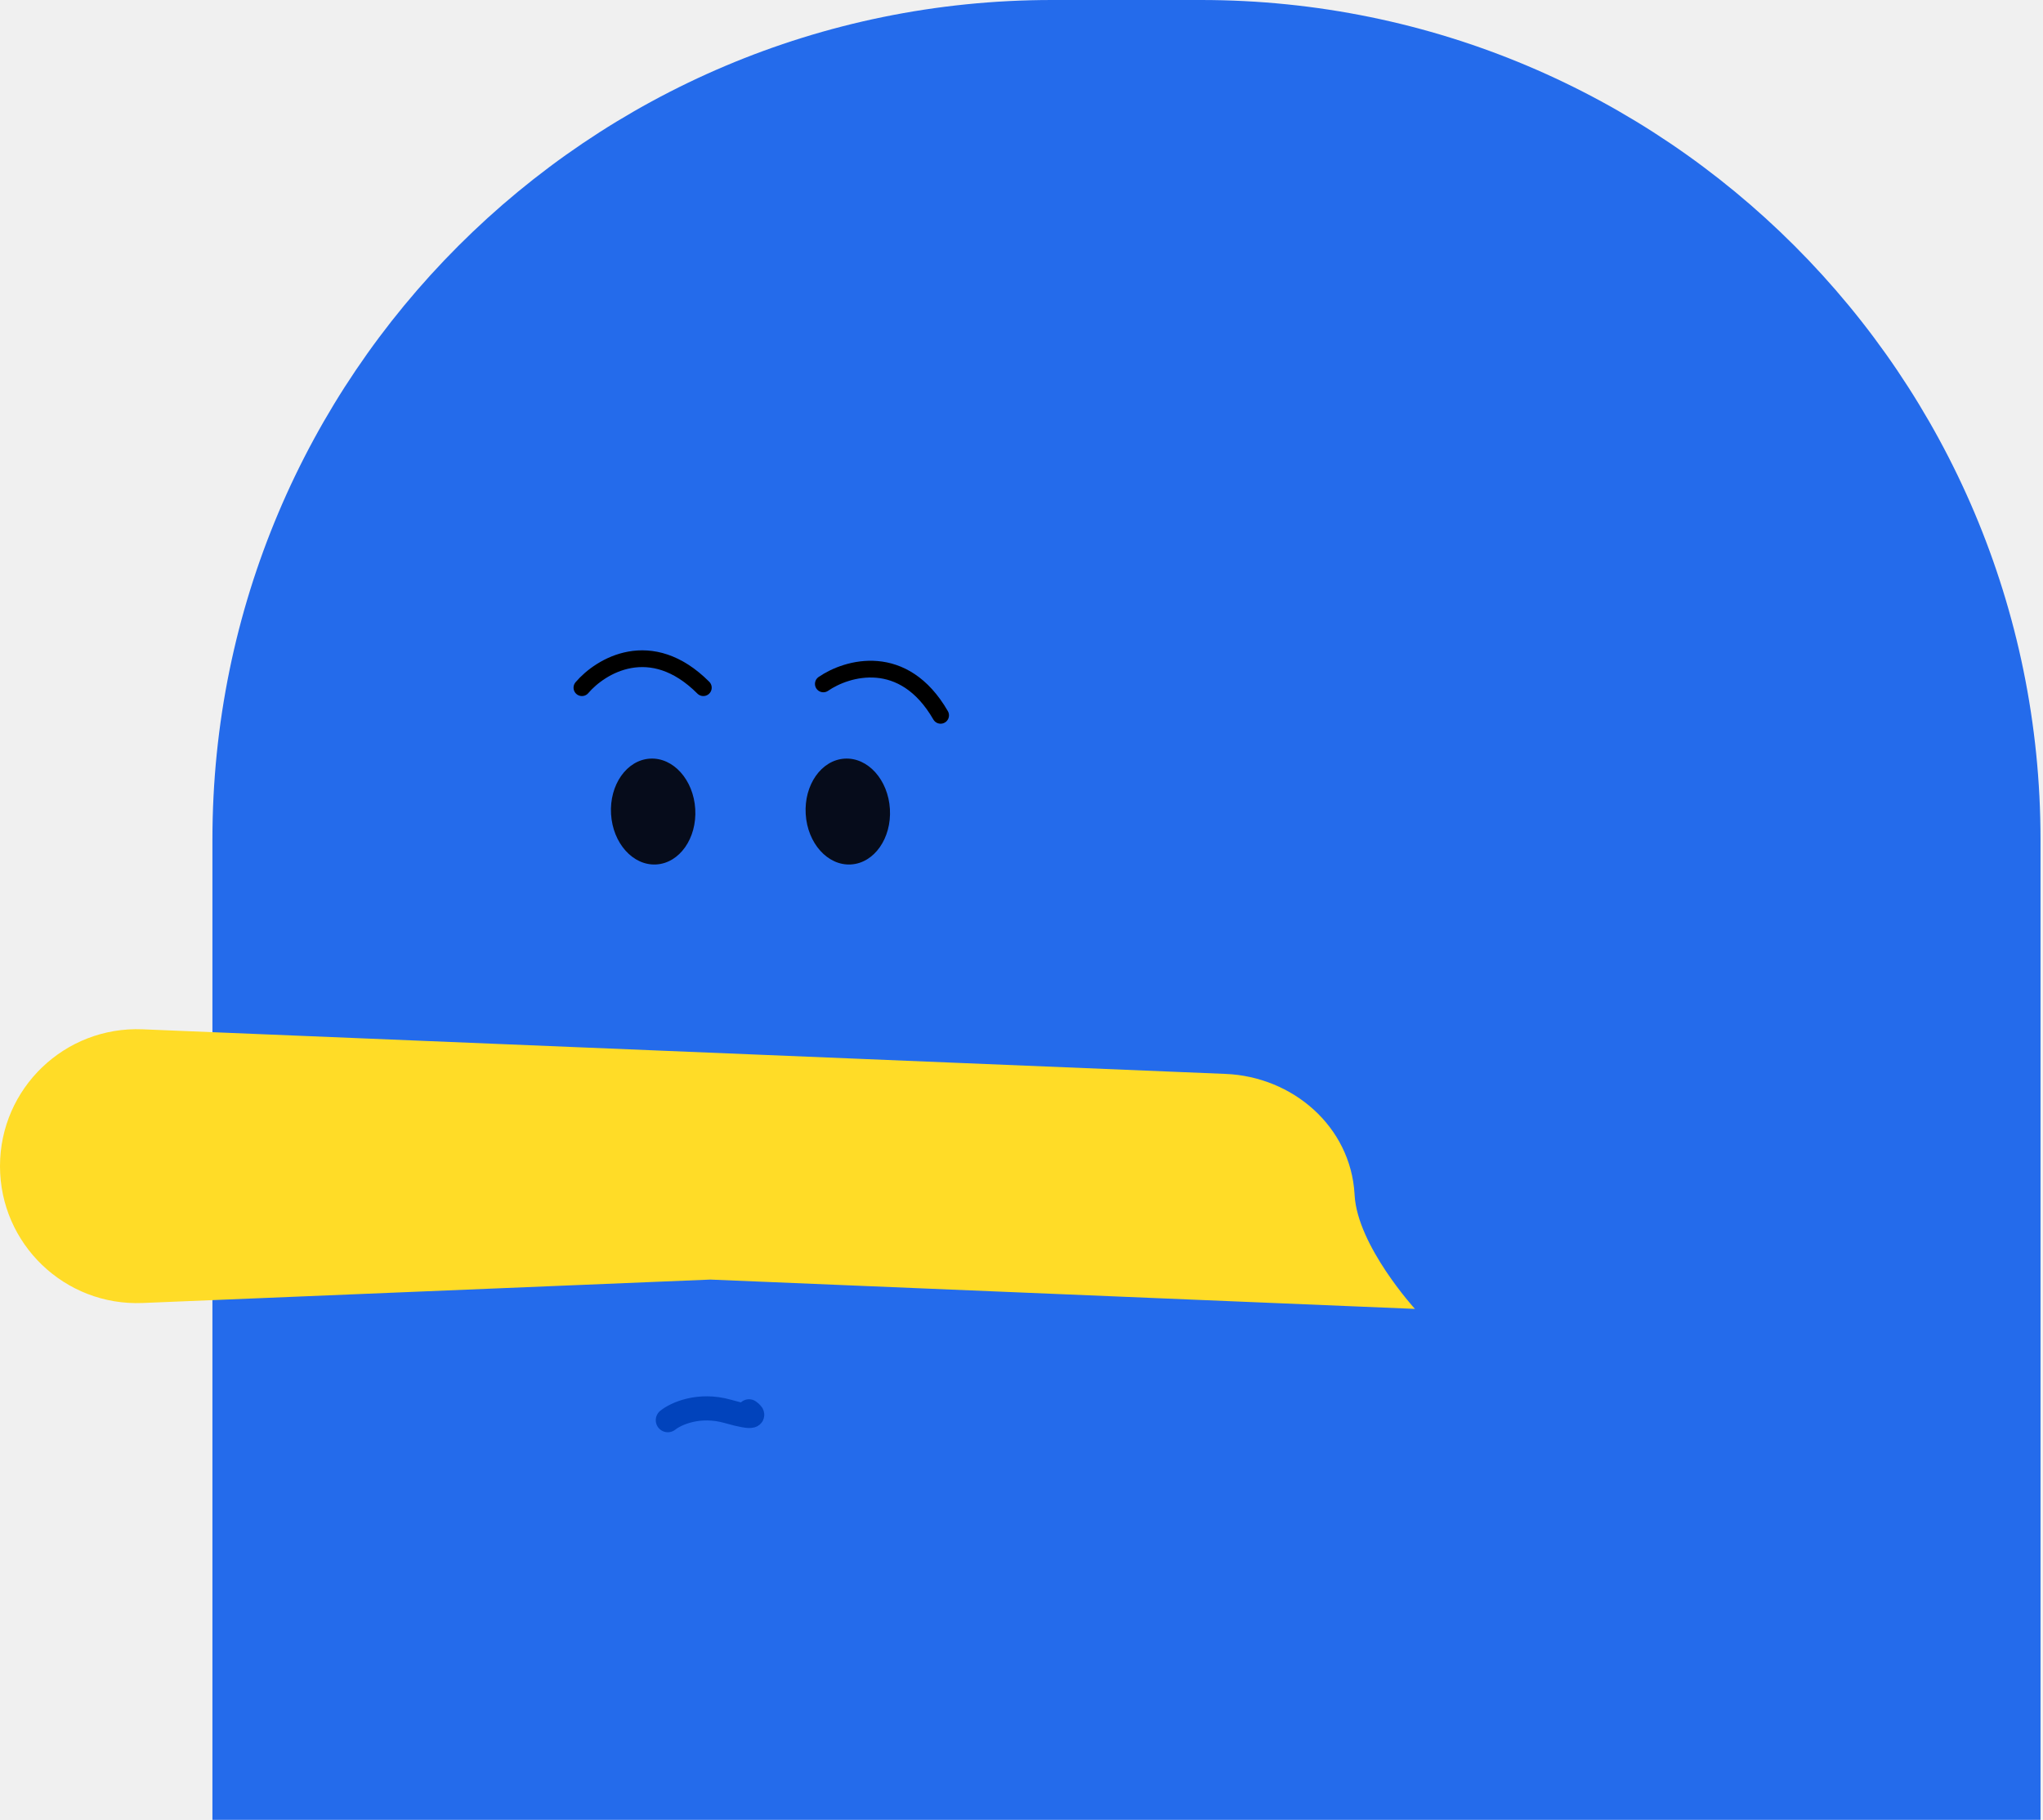
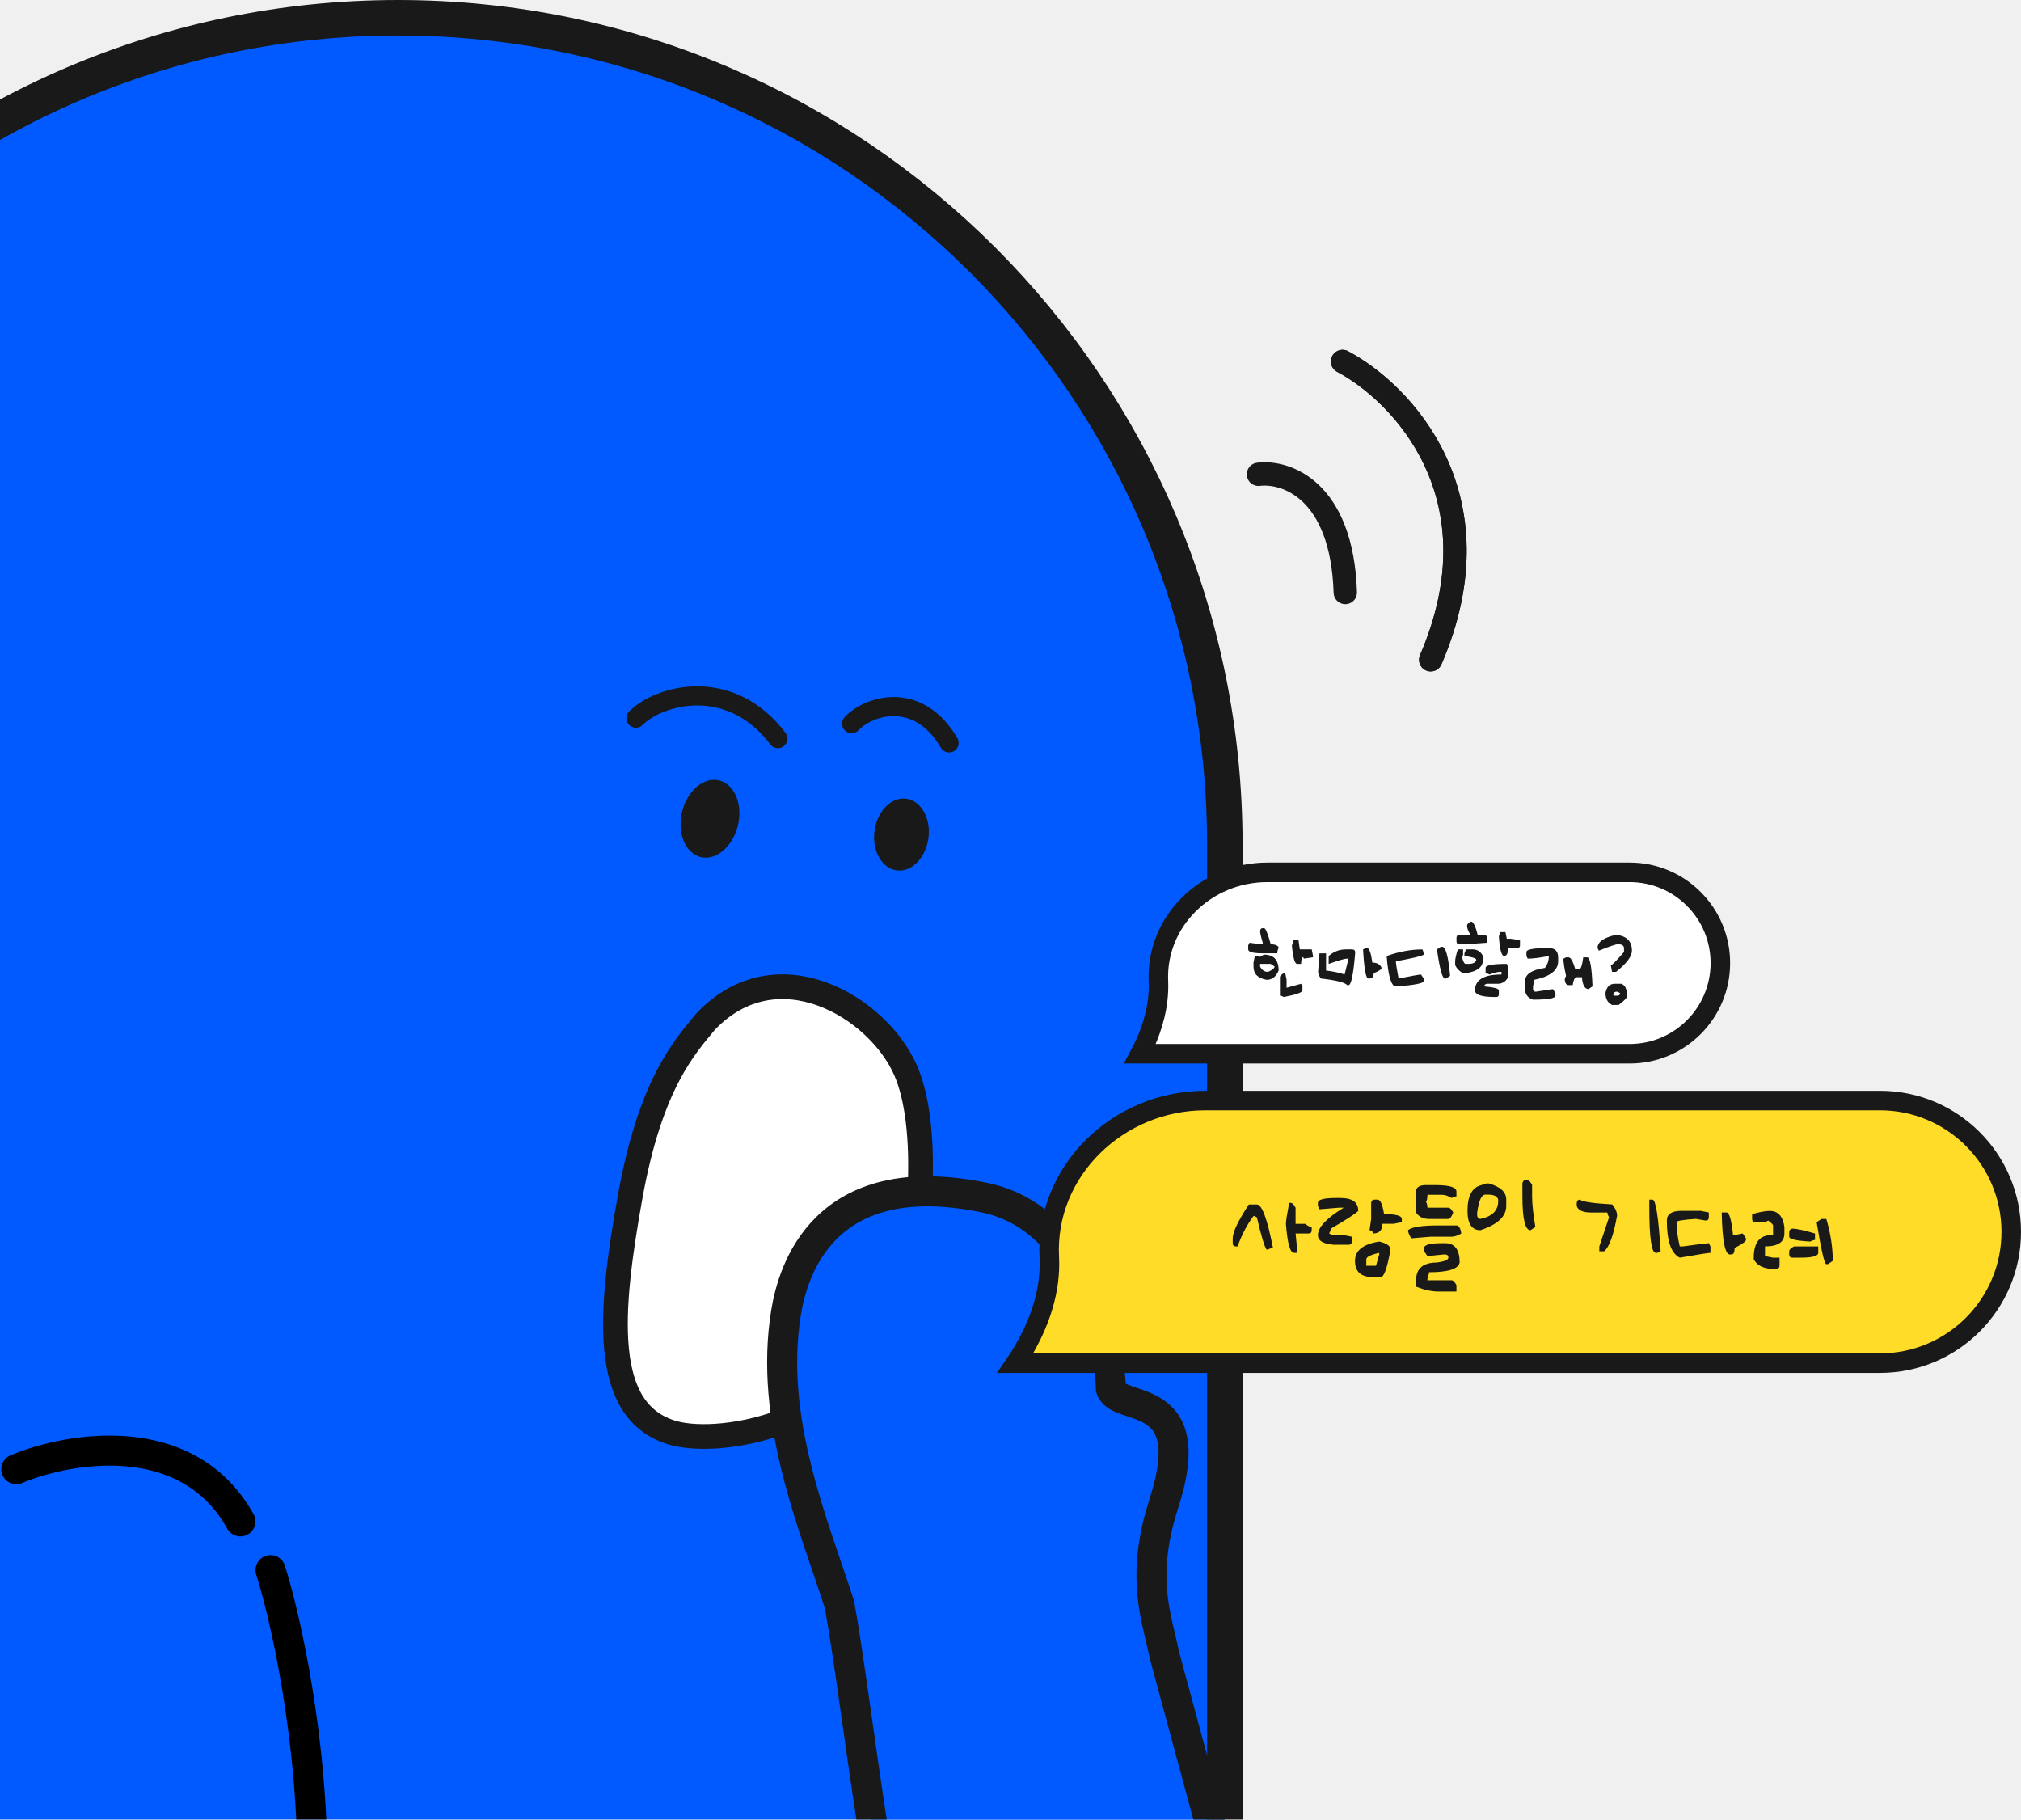
- <svg xmlns="http://www.w3.org/2000/svg" width="732" height="652" viewBox="0 0 732 652" fill="none">
-   <g clip-path="url(#clip0_693_12133)">
-     <path d="M76.111 300.819C76.111 134.681 210.793 0 376.931 0H430.292C596.43 0 731.111 134.681 731.111 300.819V652H76.111V300.819Z" fill="#246BEB" />
-     <path d="M304.899 309.713C296.569 310.211 289.308 302.128 288.683 291.659C288.057 281.19 294.304 272.3 302.634 271.802C310.965 271.304 318.225 279.388 318.85 289.857C319.476 300.326 313.23 309.216 304.899 309.713Z" fill="#060C1B" />
-     <path d="M235.153 309.713C226.822 310.211 219.562 302.128 218.937 291.659C218.311 281.19 224.557 272.3 232.888 271.802C241.218 271.304 248.479 279.388 249.104 289.857C249.73 300.326 243.483 309.216 235.153 309.713Z" fill="#060C1B" />
-     <path d="M0 417.807C0 389.913 23.221 367.629 51.091 368.777L439.117 384.758C463.238 385.752 483.867 403.626 485.326 427.723C485.337 427.901 485.347 428.079 485.358 428.256C486.412 446.401 506.964 468.945 506.964 468.945L254.512 458.444L51.095 466.837C23.223 467.987 0 445.702 0 417.807Z" fill="#FFDC27" />
-     <path d="M268.365 505.647C270.183 506.893 271.213 508.643 260.796 505.673C250.378 502.703 242.112 506.534 239.281 508.82" stroke="#0143BC" stroke-width="8.644" stroke-linecap="round" stroke-linejoin="round" />
-     <path d="M208.5 246.38C215.167 238.547 233.2 227.58 252 246.38" stroke="black" stroke-width="6" stroke-linecap="round" />
-     <path d="M295 245.027C303.467 239.186 323.724 233.26 337.018 256.285" stroke="black" stroke-width="6" stroke-linecap="round" />
+ <svg xmlns="http://www.w3.org/2000/svg" width="621" height="559" viewBox="0 0 621 559" fill="none">
+   <g clip-path="url(#clip0_1832_837)">
+     <path d="M-130.095 374.082L-130.094 374.182L-130.096 374.281L-135.427 617.871H376.357V259.5C376.357 119.194 262.616 5.453 122.309 5.453C-19.445 5.453 -133.777 121.463 -131.711 263.202L-130.095 374.082Z" fill="#005AFF" stroke="#191919" stroke-width="10.906" />
+     <path d="M224.29 252.491C223.726 255.286 222.391 257.58 220.823 259.05C219.25 260.524 217.63 261.029 216.279 260.82C214.928 260.61 213.605 259.649 212.705 257.791C211.807 255.939 211.452 253.383 212.017 250.587C212.581 247.792 213.916 245.498 215.484 244.028C217.057 242.554 218.676 242.049 220.028 242.258C221.379 242.468 222.702 243.43 223.602 245.287C224.5 247.14 224.855 249.696 224.29 252.491Z" fill="#191919" stroke="#191919" stroke-width="5.274" />
+     <path d="M282.73 256.677C282.488 259.222 281.489 261.384 280.198 262.832C278.907 264.28 277.472 264.883 276.2 264.819C274.927 264.756 273.621 264.017 272.615 262.455C271.611 260.893 271.03 258.652 271.272 256.108C271.513 253.563 272.513 251.401 273.804 249.953C275.095 248.505 276.529 247.902 277.802 247.966C279.074 248.029 280.381 248.768 281.386 250.33C282.391 251.892 282.972 254.132 282.73 256.677Z" fill="#191919" stroke="#191919" stroke-width="5.274" />
+     <path d="M193.642 367.628C199.952 332.503 210.725 321.326 216.835 313.841C238.699 290.846 269.586 309.231 278.2 328.676C285.971 346.218 282.93 381.061 277.105 399.706C265.383 437.228 221.94 444.541 206.837 440.229C184.437 433.833 187.331 402.753 193.642 367.628Z" fill="white" stroke="#191919" stroke-width="7.591" stroke-linecap="round" stroke-linejoin="round" />
+     <path d="M195.41 220.638C202.315 213.623 224.185 207.31 239.035 226.93" stroke="#191919" stroke-width="5.872" stroke-linecap="round" />
+     <path d="M261.685 222.316C266.86 216.755 282.11 211.967 291.644 228.24" stroke="#191919" stroke-width="5.872" stroke-linecap="round" />
+     <path d="M357.738 508.269L387.73 619.131C347.111 624.806 291.347 643.035 282.765 625.295C271.54 602.091 263.647 524.195 257.936 492.919C249.891 467.979 236.185 436.087 241.54 403.205C243.599 390.564 253.008 357.753 302.432 367.93C335.13 374.663 341.253 417.521 341.363 426.729C343.856 434.002 369.069 426.57 357.662 461.764C350.159 484.913 355.569 497.148 357.738 508.269Z" fill="#005AFF" stroke="#191919" stroke-width="9.228" />
+     <path d="M386.7 145.714C395.168 144.676 412.358 150.485 413.376 182.023" stroke="#191919" stroke-width="7.176" stroke-linecap="round" />
+     <path d="M412.538 111.061C430.604 120.638 461.314 152.374 439.623 202.694" stroke="#191919" stroke-width="7.176" stroke-linecap="round" />
+     <path d="M412.536 111.061C430.602 120.639 461.312 152.374 439.621 202.695" stroke="#191919" stroke-width="7.176" stroke-linecap="round" />
+     <path d="M4.999 451.367C21.187 444.579 57.623 438.284 73.867 467.402" stroke="black" stroke-width="9.228" stroke-linecap="round" />
+     <path d="M83.134 482.384C87.603 496.413 96.432 534.957 95.996 576.902" stroke="black" stroke-width="9.228" stroke-linecap="round" />
+     <path d="M350.335 323.734H500.753C516.144 323.734 528.62 311.257 528.62 295.867C528.62 280.476 516.144 268 500.753 268H389.397C370.667 268 355.151 283.04 355.951 301.435C356.273 308.863 354.104 315.639 351.935 320.471C351.395 321.674 350.85 322.768 350.335 323.734Z" fill="white" stroke="#191919" stroke-width="6" />
+     <path d="M388.014 285.157H388.413C388.879 285.157 389.559 286.783 390.453 290.036C392.079 290.206 392.892 290.612 392.892 291.255C392.619 291.728 392.482 292.271 392.482 292.885H388.014C385.028 292.885 383.535 292.478 383.535 291.665V290.446L383.945 289.636L386.783 290.036H388.014V289.636C387.467 287.87 387.193 286.647 387.193 285.967C387.282 285.427 387.556 285.157 388.014 285.157ZM397.36 288.816H398.99L399.4 291.665H403.059L403.458 293.694V294.105L400.62 294.515C400.62 294.241 400.483 294.105 400.21 294.105C399.936 294.555 399.8 295.232 399.8 296.134H398.58C397.848 296.134 397.309 294.238 396.961 290.446C397.227 289.973 397.36 289.429 397.36 288.816ZM388.413 293.295C391.399 293.295 392.892 294.921 392.892 298.174C392.094 300.073 390.874 301.023 389.233 301.023C386.521 300.565 385.164 299.208 385.164 296.954V295.734L385.564 293.694H386.384C386.65 293.694 386.783 293.831 386.783 294.105L388.413 293.295ZM387.193 296.134V296.954C387.74 298.041 388.553 298.584 389.633 298.584C390.874 298.052 391.554 297.508 391.673 296.954L390.453 296.134H387.193ZM394.511 298.983H394.921L395.331 301.023V303.462L399.8 302.243L400.21 303.052V304.272C400.21 304.9 398.31 305.576 394.511 306.301C393.986 306.034 393.58 305.901 393.291 305.901V300.203C393.291 299.818 393.698 299.412 394.511 298.983ZM419.657 291.266H420.056C420.736 291.266 421.279 292.756 421.686 295.734C423.142 295.734 424.088 296.278 424.524 297.364C424.524 297.808 423.711 298.351 422.085 298.994C422.085 300.073 421.682 300.613 420.876 300.613H420.466C419.697 300.613 419.154 297.634 418.836 291.676L419.657 291.266ZM413.559 291.676H415.588C416.127 291.758 416.397 292.028 416.397 292.486V292.896C415.858 299.401 415.181 302.653 414.368 302.653H413.958C413.315 301.84 410.606 301.16 405.831 300.613C405.291 299.733 405.022 299.057 405.022 298.584L405.432 292.896H407.461V298.174C409.745 298.447 411.641 298.854 413.149 299.393L414.368 294.515H413.958C413.197 294.515 411.301 295.058 408.27 296.145V293.705C409.815 292.353 411.578 291.676 413.559 291.676ZM442.74 290.878H443.14C444.226 290.878 445.039 293.853 445.579 299.803L444.359 300.624H443.96C443.206 300.624 442.393 297.645 441.521 291.688L442.74 290.878ZM437.053 291.688C437.326 292.161 437.463 292.7 437.463 293.306C436.864 293.735 434.019 294.411 428.926 295.335C428.926 296.015 429.199 297.778 429.746 300.624C433.797 299.811 436.096 299.404 436.642 299.404L437.463 300.624V301.433C437.463 302.076 434.754 302.616 429.336 303.052H428.926C427.507 303.052 426.56 299.94 426.087 293.716C429.894 292.364 433.549 291.688 437.053 291.688ZM452.009 283.128C452.689 283.128 453.369 284.481 454.049 287.186H456.078C456.618 287.275 456.888 287.548 456.888 288.007V289.636C453.702 289.902 451.4 290.036 449.98 290.036H448.351C447.811 290.036 447.541 289.766 447.541 289.226V288.007C447.623 287.46 447.892 287.186 448.351 287.186H451.61V286.787C451.063 285.893 450.79 285.08 450.79 284.348C450.79 283.956 451.196 283.549 452.009 283.128ZM460.957 286.377H462.587L462.997 288.406H464.216L467.055 288.816V290.446C467.055 290.985 466.785 291.255 466.245 291.255H463.396C463.396 292.881 462.989 293.694 462.176 293.694C461.363 293.694 460.824 291.662 460.558 287.596C460.824 287.072 460.957 286.665 460.957 286.377ZM447.94 291.665H449.57V293.295C449.57 293.561 449.433 293.694 449.16 293.694C449.522 295.32 449.929 296.134 450.38 296.134H451.2C452.604 296.134 453.417 295.727 453.639 294.914C453.639 294.426 452.42 294.02 449.98 293.694V292.885C450.247 292.36 450.38 291.954 450.38 291.665H452.42C453.891 291.665 454.973 292.342 455.668 293.694V294.914C455.668 297.117 453.905 298.473 450.38 298.983H449.57C448.484 298.443 447.671 297.63 447.131 296.544V295.324C447.131 294.644 447.401 293.425 447.94 291.665ZM462.997 296.134C463.263 296.614 463.396 297.157 463.396 297.763V300.203C462.701 301.563 461.618 302.243 460.147 302.243H456.888C456.348 302.324 456.078 302.594 456.078 303.052C459.065 303.325 460.558 303.732 460.558 304.272V305.491C460.558 306.031 460.284 306.301 459.737 306.301H459.327C455.262 306.301 453.229 305.624 453.229 304.272C453.229 301.019 455.942 299.393 461.367 299.393V298.584H460.957C460.144 298.584 459.061 298.854 457.708 299.393C457.183 299.12 456.777 298.983 456.489 298.983V297.353C456.489 296.54 458.658 296.134 462.997 296.134ZM475.525 291.277H475.925C477.824 291.277 478.774 292.227 478.774 294.127V295.335C478.774 298.114 476.335 300.01 471.456 301.023L471.057 303.052V303.872C471.139 304.412 471.408 304.682 471.867 304.682L477.144 303.872L477.954 305.081V305.901C477.954 306.714 475.655 307.121 471.057 307.121C469.431 306.559 468.618 305.476 468.618 303.872V301.433C468.618 299.319 470.647 297.967 474.705 297.375C475.518 296.333 475.925 295.113 475.925 293.716C473.086 294.256 470.921 294.526 469.427 294.526L469.028 293.716V292.497C469.028 291.684 471.194 291.277 475.525 291.277ZM481.202 294.127H482.023C482.643 294.127 483.32 295.343 484.052 297.774H485.271C485.759 297.774 486.165 296.559 486.491 294.127H487.699C488.571 294.127 489.115 297.102 489.329 303.052L488.109 303.872C486.964 303.872 486.287 302.653 486.08 300.214H484.451C483.911 300.214 483.508 301.027 483.242 302.653H482.023C481.343 302.653 480.936 302.11 480.803 301.023C480.803 300.735 480.936 300.328 481.202 299.803C480.663 297.372 480.393 295.612 480.393 294.526L481.202 294.127ZM496.569 287.208C499.821 287.534 501.447 289.156 501.447 292.076C501.447 293.82 499.821 295.989 496.569 298.584H495.349L494.95 296.555C495.305 296.555 496.658 295.198 499.008 292.486V291.266C499.008 290.594 498.465 290.187 497.378 290.047C496.639 290.047 494.61 290.723 491.291 292.076L490.881 291.266C490.881 289.381 492.777 288.029 496.569 287.208ZM496.17 302.243H498.199C499.278 302.679 499.818 303.625 499.818 305.081V306.301C499.818 306.685 499.005 307.498 497.378 308.74H495.349C493.997 308.06 493.32 306.84 493.32 305.081C493.668 303.189 494.618 302.243 496.17 302.243ZM495.76 305.491V305.901H496.979C497.519 305.901 497.789 305.628 497.789 305.081L496.979 304.682H496.569C496.029 304.763 495.76 305.033 495.76 305.491Z" fill="#191919" />
+     <path d="M312.022 418.792H577.662C599.94 418.792 618 400.732 618 378.455C618 356.177 599.94 338.117 577.662 338.117H370.357C343.517 338.117 321.039 359.847 322.421 386.299C322.96 396.601 319.34 406.002 315.726 412.698C314.452 415.061 313.162 417.116 312.022 418.792Z" fill="#FFDC27" stroke="#191919" stroke-width="6" />
+     <path d="M396.119 369.557H396.62C397.089 369.557 397.581 370.053 398.095 371.045V375.999H401.073C401.876 376.658 402.534 376.987 403.049 376.987V377.975C403.049 378.634 402.719 378.963 402.061 378.963H398.095L398.596 383.917V384.905H397.608C396.408 384.905 395.582 381.936 395.131 375.999C395.131 375.169 395.46 373.021 396.119 369.557ZM383.735 370.044H386.212C387.764 370.044 389.415 374.506 391.165 383.429H390.665C390.024 383.754 389.532 383.917 389.189 383.917C388.522 382.978 387.529 379.676 386.212 374.01L385.224 373.522C383.239 376.157 381.588 379.292 380.27 382.929H379.769C379.111 382.929 378.781 382.599 378.781 381.941V380.452C378.781 378.557 380.433 375.088 383.735 370.044ZM410.411 368.054H411.9C415.536 368.054 417.355 369.376 417.355 372.02C416.407 372.967 413.597 374.785 408.923 377.474C408.923 377.826 408.756 378.322 408.422 378.963L409.423 379.45H412.888L415.365 379.951V381.44C415.365 382.099 415.036 382.428 414.377 382.428H409.911C406.608 382.184 404.957 381.192 404.957 379.45C404.957 377.077 407.601 374.271 412.888 371.032H411.399L405.458 371.519L404.957 370.531V369.543C404.957 368.551 406.775 368.054 410.411 368.054ZM422.308 368.555H423.296C424.144 368.555 424.808 370.039 425.286 373.008C428.922 373.008 430.74 373.504 430.74 374.497V375.485L428.25 375.986H424.785C424.785 377.971 423.792 378.963 421.807 378.963C421.807 378.304 421.478 377.975 420.819 377.975L421.32 374.497V369.543C421.419 368.884 421.749 368.555 422.308 368.555ZM423.797 381.44C426.107 381.963 427.262 382.789 427.262 383.917C426.269 389.538 425.277 392.349 424.284 392.349H421.807C418.171 392.349 416.353 390.693 416.353 387.382C416.353 384.196 418.834 382.216 423.797 381.44ZM419.831 386.894V388.87H422.809L423.797 385.405V384.905C421.153 385.509 419.831 386.172 419.831 386.894ZM438.103 364.089H441.08C445.375 364.089 447.523 364.747 447.523 366.065V367.554C447.171 367.554 446.675 367.721 446.034 368.054C444.951 367.396 443.959 367.066 443.056 367.066H438.604C438.604 368.384 438.437 369.042 438.103 369.042C438.437 369.62 438.604 370.283 438.604 371.032H445.046C445.515 371.032 446.011 371.528 446.535 372.521C446.039 373.838 445.542 374.497 445.046 374.497H439.091C437.295 374.497 435.973 373.838 435.125 372.521V365.578C435.459 364.585 436.452 364.089 438.103 364.089ZM442.068 376.486H447.523C448.272 376.486 448.768 377.312 449.012 378.963C447.92 379.622 446.927 379.951 446.034 379.951H439.592L433.636 380.452C432.978 379.378 432.648 378.553 432.648 377.975C433.668 376.983 436.808 376.486 442.068 376.486ZM443.056 381.941H444.044C447.022 381.941 448.511 383.921 448.511 387.882C448.123 389.867 444.983 390.86 439.091 390.86V391.347C438.766 391.934 438.604 392.597 438.604 393.337H446.034C446.512 393.337 447.008 393.833 447.523 394.825V396.801H442.068C439.993 396.801 437.679 396.305 435.125 395.313V393.337C435.125 389.7 437.273 387.882 441.568 387.882C443.887 387.548 445.046 387.052 445.046 386.393C445.046 385.735 444.712 385.405 444.044 385.405H443.557L438.604 385.906L437.602 384.417V383.416C437.602 382.432 439.42 381.941 443.056 381.941ZM468.799 362.559H469.286C469.764 362.559 470.261 363.056 470.775 364.048V367.527C470.775 369.827 471.109 372.972 471.776 376.96L470.288 377.948C468.627 377.948 467.797 374.474 467.797 367.527V363.561C467.906 362.893 468.239 362.559 468.799 362.559ZM457.376 363.561C461.012 364.553 462.83 366.209 462.83 368.528V370.504C462.83 373.734 460.182 376.216 454.886 377.948C452.242 377.948 450.92 375.963 450.92 371.993C450.92 367.301 452.409 364.653 455.386 364.048C455.964 363.723 456.627 363.561 457.376 363.561ZM453.897 372.494V373.482C454.006 374.149 454.335 374.483 454.886 374.483C458.531 373.725 460.353 371.903 460.353 369.015V368.528C460.02 367.527 459.027 367.026 457.376 367.026H456.388C455.233 367.026 454.403 368.848 453.897 372.494ZM485.473 368.555C486.222 369.214 489.529 369.706 495.394 370.03C496.387 371.239 496.883 372.399 496.883 373.509C495.809 379.491 494.487 383.127 492.917 384.417H491.428V382.929L494.406 374.01C494.072 373.369 493.905 372.873 493.905 372.521H488.952C486.416 372.521 484.927 371.858 484.485 370.531V369.543C484.585 368.884 484.914 368.555 485.473 368.555ZM506.79 368.555H507.778C508.771 368.555 509.601 373.843 510.268 384.417L509.267 384.905H508.78C507.453 384.905 506.79 380.28 506.79 371.032V368.555ZM516.643 372.006H522.598L525.075 372.507V373.996C525.075 374.655 524.746 374.984 524.087 374.984L521.109 374.483C517.139 374.736 515.154 375.07 515.154 375.485C515.154 377.614 515.484 380.095 516.142 382.929H517.144C521.971 382.261 524.615 381.927 525.075 381.927L525.576 382.929V384.905C524.98 384.905 521.836 385.401 516.142 386.393C513.499 385.076 512.177 381.273 512.177 374.984C512.177 372.999 513.666 372.006 516.643 372.006ZM529.041 372.507H530.529C531.387 372.507 532.05 374.822 532.519 379.45H533.006L535.497 378.95L536.485 380.438V380.939C536.485 381.39 535.325 382.216 533.006 383.416C533.006 384.742 532.677 385.405 532.018 385.405H531.531C530.042 385.405 529.212 381.106 529.041 372.507ZM543.834 372.02C546.351 372.02 547.84 373.671 548.3 376.974V378.963C548.3 381.607 546.315 382.929 542.345 382.929V385.906L544.822 386.393H546.811V388.87C546.811 389.538 546.315 389.872 545.323 389.872C542.056 389.872 539.909 388.879 538.88 386.894V386.393C538.88 381.765 540.698 379.45 544.335 379.45H544.822V376.486C544.822 376.252 544.325 375.755 543.333 374.998L542.345 375.485H539.367C538.709 375.485 538.379 375.155 538.379 374.497V373.008C540.725 372.349 542.543 372.02 543.834 372.02ZM559.696 374.497H561.185C562.502 378.945 563.161 383.24 563.161 387.382L561.672 388.383H561.185C560.607 388.383 559.615 384.084 558.207 375.485L559.696 374.497ZM550.777 377.474C552.076 377.474 554.386 377.971 557.707 378.963V380.939C557.364 380.939 556.872 381.106 556.231 381.44C551.927 381.196 549.775 380.7 549.775 379.951V378.462C549.884 377.804 550.217 377.474 550.777 377.474ZM551.264 382.929H558.708V384.905C558.708 385.897 556.89 386.393 553.254 386.393H550.777C550.109 386.393 549.775 386.064 549.775 385.405V384.417C549.775 383.939 550.272 383.443 551.264 382.929Z" fill="#191919" />
  </g>
  <defs>
-     <clipPath id="clip0_693_12133">
-       <rect width="732" height="652" fill="white" />
+     <clipPath id="clip0_1832_837">
+       <rect width="621" height="559" fill="white" />
    </clipPath>
  </defs>
</svg>
